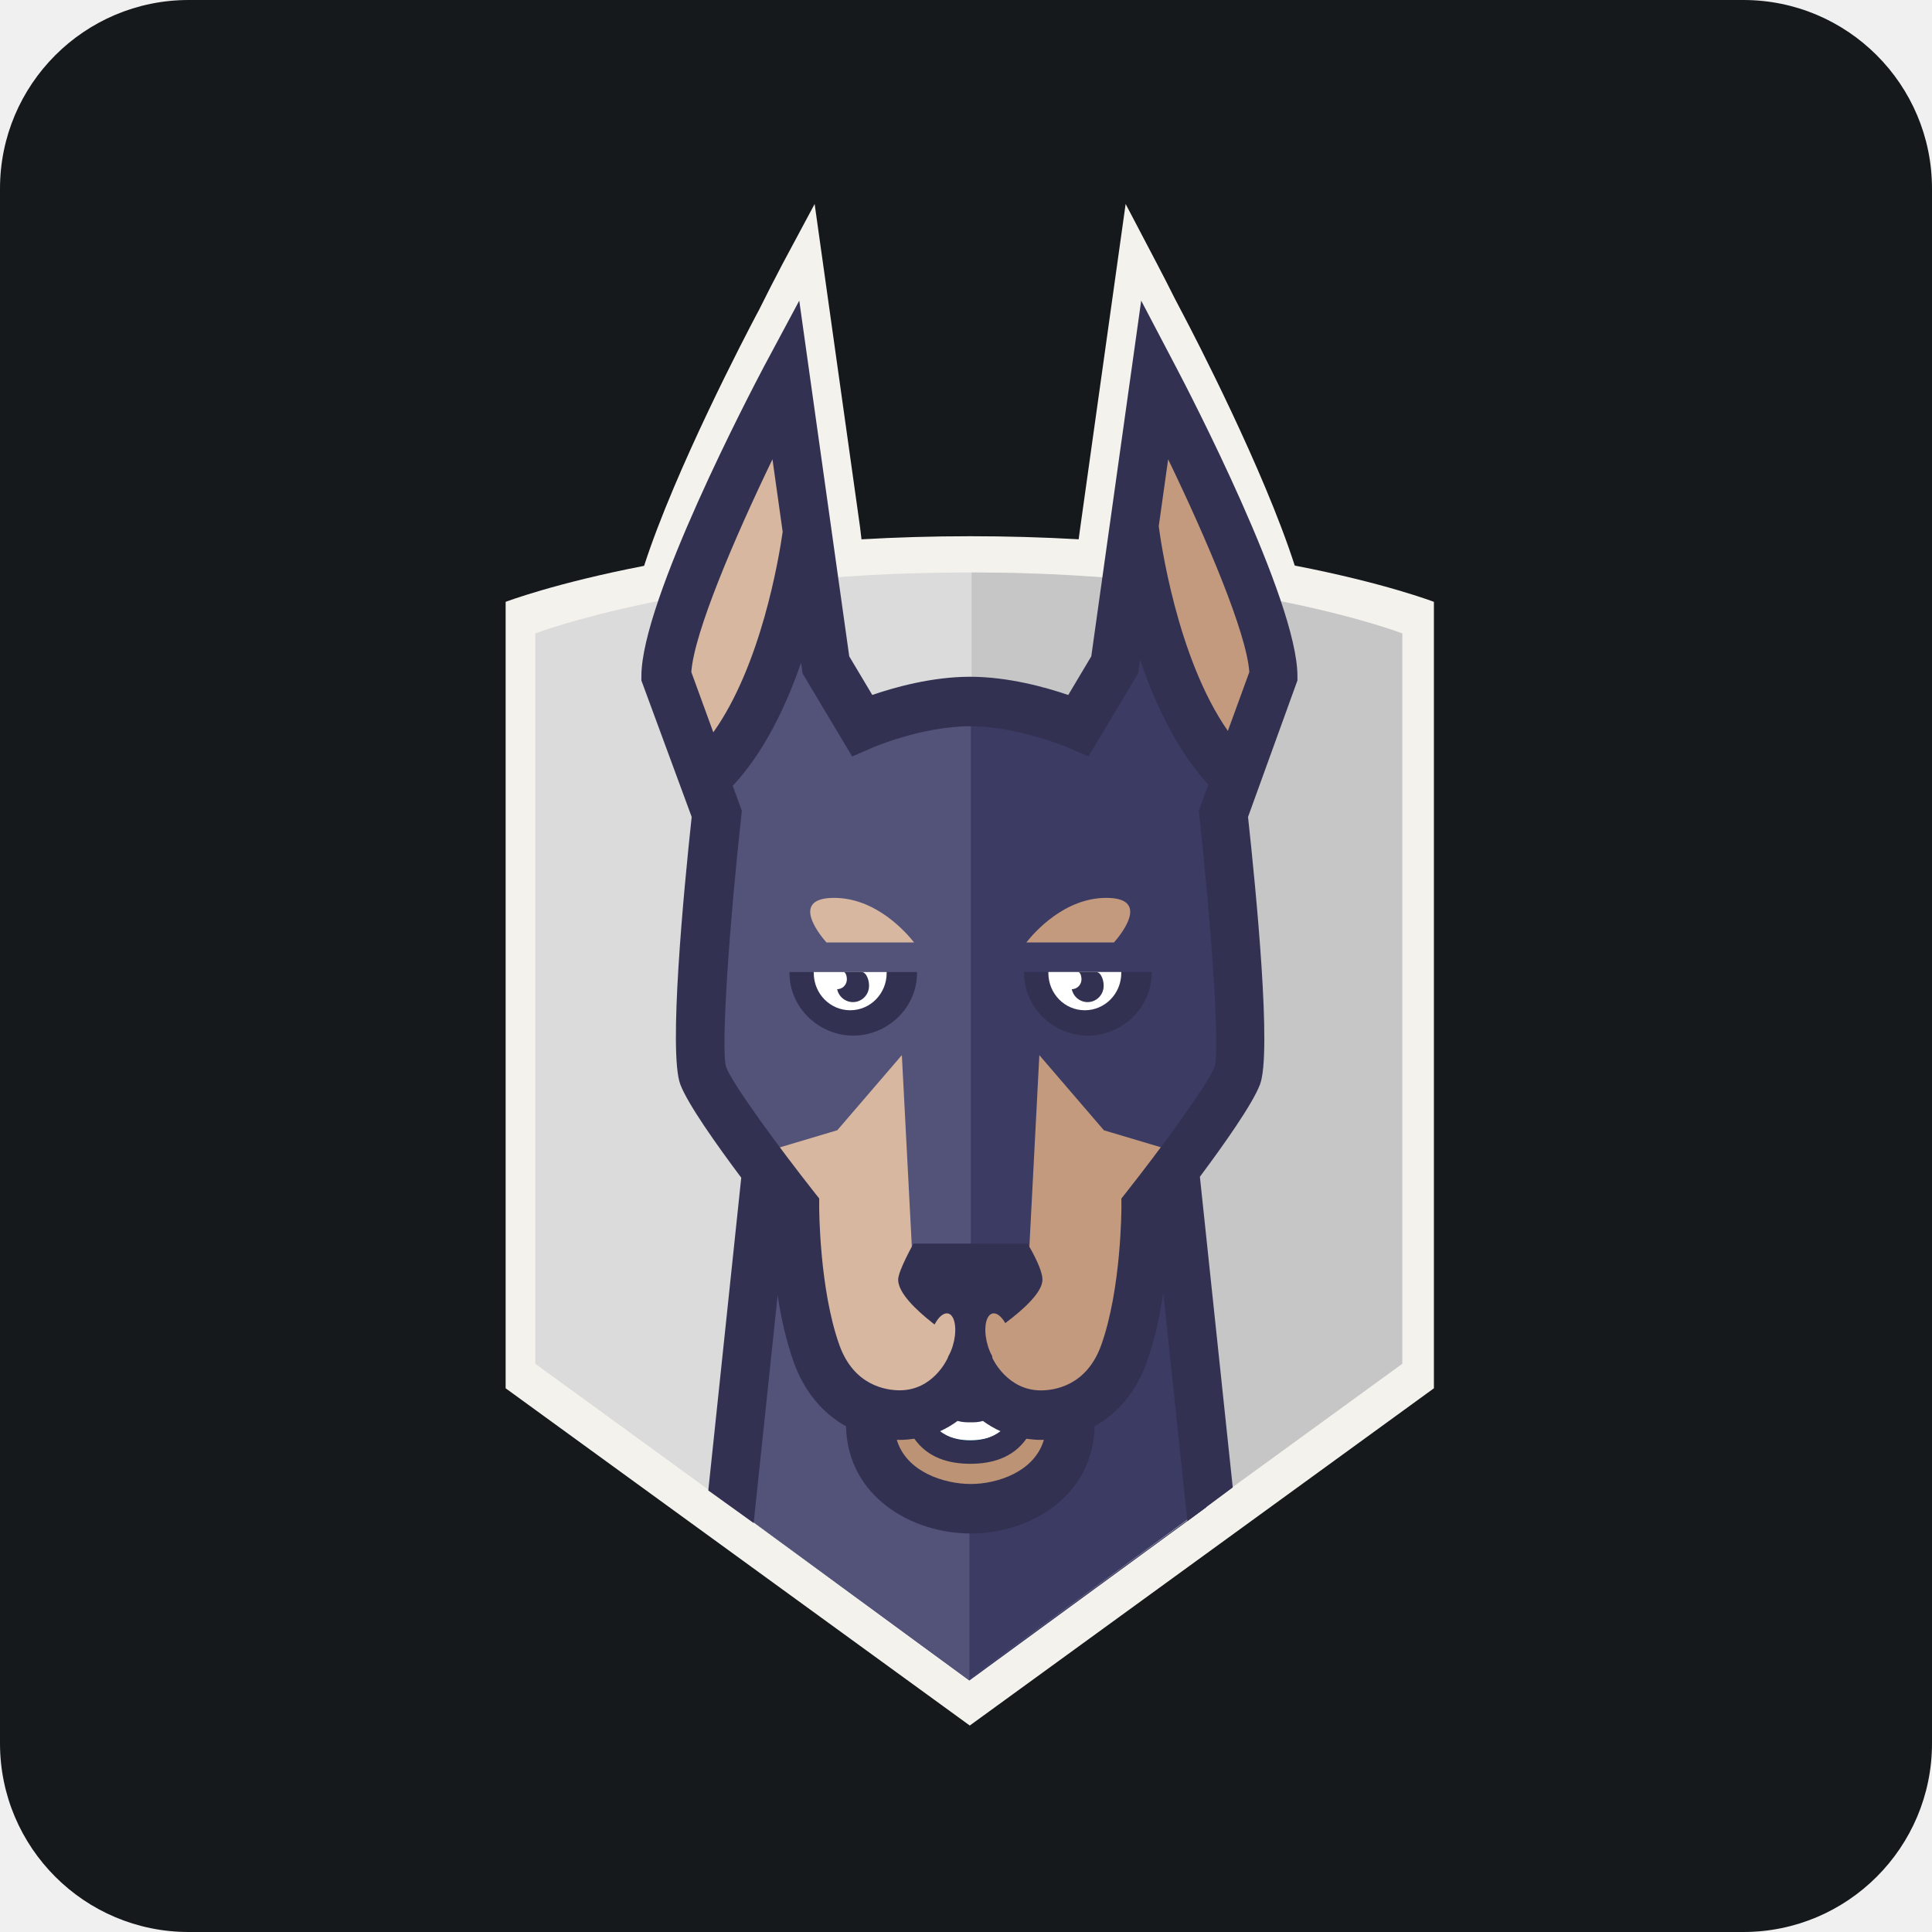
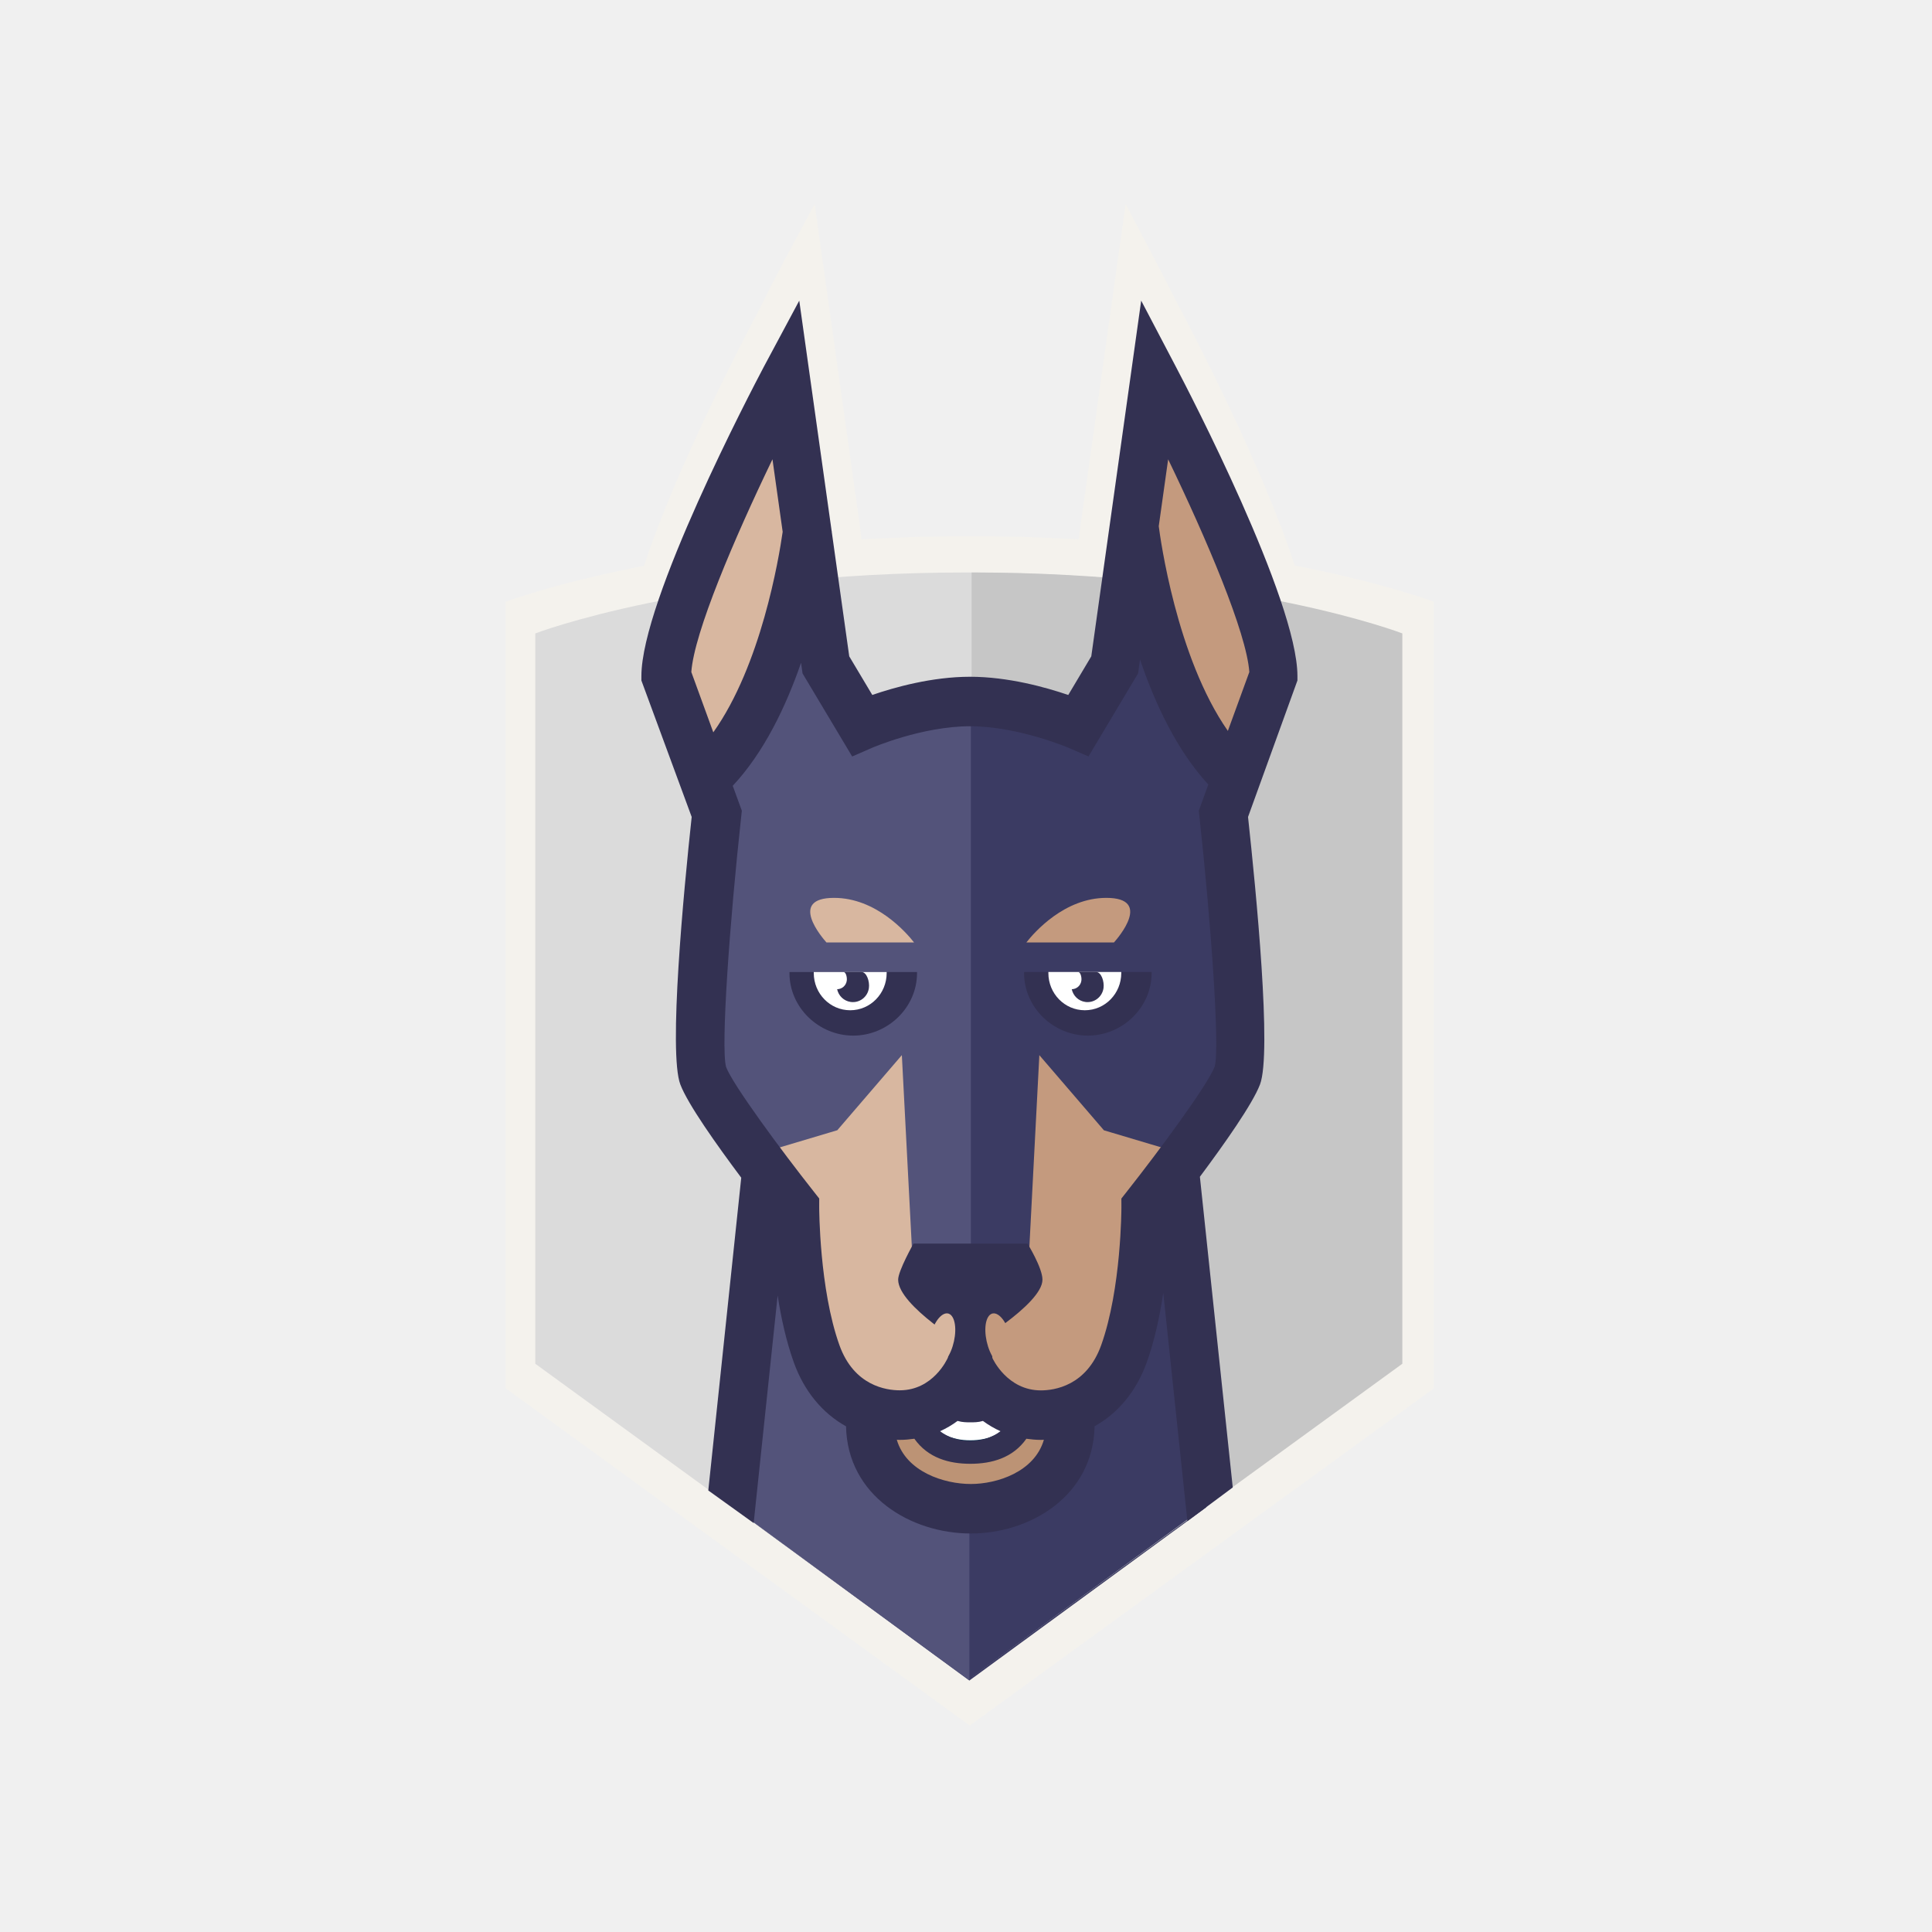
<svg xmlns="http://www.w3.org/2000/svg" width="256" height="256" viewBox="0 0 256 256" fill="none" id="snyk">
  <style>
  #snyk {
    rect {fill: #15191C}
    @media (prefers-color-scheme: light) {
      rect {fill: #F4F2ED}
    }
  }
</style>
  <rect width="256" height="256" rx="25" fill="15191C" />
-   <path d="M231 0H25C11.193 0 0 11.193 0 25V231C0 244.807 11.193 256 25 256H231C244.807 256 256 244.807 256 231V25C256 11.193 244.807 0 231 0Z" fill="#15191C" />
  <path d="M171.559 74.941C167.461 62.19 158.144 44.273 156.816 41.751L155.66 39.546C154.906 38.034 154.136 36.53 153.351 35.033L149.153 27.029L143.139 69.899L142.929 71.458C138.152 71.187 133.368 71.052 128.583 71.053C123.491 71.053 118.676 71.203 114.153 71.463L113.967 69.898L111.857 54.871C111.859 54.846 107.944 27.029 107.944 27.029L103.657 35.033C102.607 37.03 101.58 39.039 100.577 41.06L100.207 41.751C98.876 44.275 89.47 62.224 85.346 74.977C73.449 77.282 67 79.748 67 79.748V183.955L128.5 228.642L190 183.955V79.748C190 79.748 183.53 77.256 171.559 74.941Z" fill="#F4F2ED" />
  <path d="M154.961 155.846H128.452V110.315L101.554 154.515L97.372 199.902L128.038 222.37L128.452 222.674L159.814 199.74L154.961 155.846Z" fill="#3B3B63" />
  <path d="M127.997 222.207L70.93 180.706V83.93C70.93 83.93 92.031 75.856 128.075 75.856C164.12 75.856 185.067 83.93 185.067 83.93V180.706L127.998 222.208L127.997 222.207Z" fill="#DBDBDB" />
  <path d="M128.824 75.856L128.746 75.857V222.205H128.747L185.816 180.704V83.93C185.816 83.93 164.868 75.856 128.824 75.856Z" fill="#C6C6C6" />
  <path d="M159.657 199.647L154.814 155.846H128.303V222.572L159.657 199.647Z" fill="#3B3B63" />
  <path d="M97.372 199.902L128.452 222.674V110.315L101.554 154.515L97.372 199.902Z" fill="#53537A" />
  <path d="M141.828 186.964C141.828 194.474 134.95 198.196 128.641 198.196C122.331 198.196 115.314 194.474 115.314 186.964" fill="#BC9375" />
  <path d="M137.961 182.708C137.961 191.515 133.312 193.877 128.571 193.877C123.831 193.877 119.18 191.515 119.18 182.708" fill="#073251" />
  <path d="M128.571 190.848C123.505 190.848 121.042 187.057 121.042 179.266H123.457C123.457 188.388 126.91 188.388 128.571 188.388C130.231 188.388 133.684 188.388 133.684 179.266H136.099C136.099 187.057 133.635 190.848 128.571 190.848Z" fill="white" />
  <path d="M168.779 89.502C168.779 80.001 153.034 50.107 153.034 50.107L147.708 88.019L142.928 96.023L128.6 96.618L128.544 96.735V96.618L114.215 96.023L109.436 88.019L104.11 50.107C104.11 50.107 88.364 80.001 88.364 89.502L95.016 107.759C95.016 107.759 91.659 138.424 93.191 142.439C94.719 146.455 105.333 159.884 105.333 159.884C105.333 159.884 105.301 171.173 108.207 179.289C110.28 185.085 114.848 187.436 119.222 187.436C125.921 187.436 128.543 181.168 128.543 181.168C128.543 181.168 131.226 187.436 137.926 187.436C142.299 187.436 146.862 185.089 148.94 179.289C151.843 171.176 151.813 159.884 151.813 159.884C151.813 159.884 162.424 146.455 163.955 142.439C165.487 138.423 162.129 107.759 162.129 107.759L168.779 89.502Z" fill="#C49A7E" />
  <path d="M128.571 96.678L128.543 96.735V96.618L114.214 96.024L109.435 88.02L104.108 50.108C104.108 50.108 88.363 80.002 88.363 89.504L95.013 107.76C95.013 107.76 91.657 138.425 93.188 142.44C94.719 146.456 105.328 159.885 105.328 159.885C105.328 159.885 105.301 171.174 108.203 179.29C110.279 185.086 114.848 187.437 119.217 187.437C125.92 187.437 128.541 181.169 128.541 181.169C128.541 181.169 128.553 181.191 128.572 181.232V96.678H128.571Z" fill="#D8B7A0" />
  <path d="M162.273 109.555C161.052 106.951 162.787 100.789 162.787 100.789C152.844 90.395 150.358 68.722 150.358 68.722C148.501 75.551 144.466 95.687 144.466 95.687C144.466 95.687 137.046 92.868 128.604 92.855H128.541C128.077 92.857 127.62 92.87 127.164 92.884V177.85L127.794 178.791V178.326H128.184V178.791L128.188 178.326H128.957H129.351V178.791L136.224 168.556L137.718 139.815L146.275 149.77L157.299 153.054C157.299 153.054 161.424 150.055 161.424 150.067C163.175 147.566 163.756 145.436 164.179 144.331C165.71 140.309 162.273 109.556 162.273 109.556" fill="#3B3B63" />
  <path d="M128.648 92.854L128.619 92.853V92.854C120.173 92.868 112.752 95.685 112.752 95.685C112.752 95.685 108.716 75.55 106.861 68.72C106.861 68.72 104.376 90.394 94.431 100.787C94.431 100.787 96.166 106.95 94.946 109.554C94.946 109.554 91.508 140.309 93.04 144.324C93.462 145.431 94.047 147.559 95.796 150.06C95.796 150.049 99.923 153.048 99.923 153.048L110.945 149.763L119.5 139.81L120.998 168.551L127.867 178.786V178.321H128.261H128.647V92.854H128.648Z" fill="#53537A" />
  <path d="M148.574 128.792H135.695V128.931C135.695 133.513 139.584 137.224 144.146 137.224C148.709 137.224 152.597 133.512 152.597 128.931V128.792H148.574Z" fill="#333152" />
  <path d="M138.915 128.792V128.931C138.915 131.656 141.068 133.864 143.745 133.864C146.421 133.864 148.574 131.656 148.574 128.931V128.792H138.915Z" fill="white" />
  <path d="M145.235 128.792H142.972C142.95 128.792 142.931 128.803 142.911 128.808C143.192 128.868 143.347 129.516 143.287 129.948C143.245 130.258 143.093 130.542 142.859 130.749C142.625 130.957 142.325 131.072 142.013 131.076C142.197 131.939 142.887 132.631 143.803 132.763C144.974 132.931 146.056 132.114 146.223 130.922C146.342 130.044 145.927 128.792 145.235 128.792ZM117.486 128.792H104.608V128.931C104.608 133.513 108.498 137.224 113.059 137.224C117.622 137.224 121.511 133.512 121.511 128.931V128.792H117.486Z" fill="#333152" />
  <path d="M107.828 128.792V128.931C107.828 131.656 109.983 133.864 112.657 133.864C115.334 133.864 117.487 131.656 117.487 128.931V128.792H107.828Z" fill="white" />
  <path d="M114.148 128.792H111.883C111.863 128.792 111.842 128.803 111.824 128.808C112.104 128.868 112.259 129.516 112.2 129.948C112.108 130.607 111.56 131.065 110.924 131.076C111.11 131.939 111.8 132.631 112.715 132.763C113.886 132.931 114.97 132.114 115.134 130.922C115.255 130.044 114.84 128.792 114.148 128.792Z" fill="#333152" />
  <path d="M147.602 124.882C148.143 124.278 152.734 118.973 146.593 118.973C141.046 118.973 137.054 123.532 135.996 124.882H147.602Z" fill="#C49A7E" />
  <path d="M121.119 124.882C120.062 123.532 116.07 118.973 110.52 118.973C104.384 118.973 108.975 124.278 109.512 124.882H121.119Z" fill="#D8B7A0" />
  <path d="M101.646 128.744H125.132V126.494H101.646V128.744Z" fill="#53537A" />
  <path d="M162.698 96.848C155.869 87.07 153.727 71.174 153.541 69.722L154.786 60.861C159.857 71.37 165.178 83.843 165.542 89.048L162.698 96.848ZM160.954 141.33C160.022 143.77 153.581 152.49 149.303 157.904L148.589 158.812L148.593 159.97C148.593 160.075 148.589 170.763 145.913 178.243C143.978 183.649 139.681 184.234 137.925 184.234C133.48 184.234 131.561 180.083 131.494 179.934L131.24 176.046H125.836L125.592 179.911C125.515 180.087 123.643 184.223 119.221 184.223C117.461 184.223 113.164 183.645 111.228 178.239C108.561 170.785 108.548 160.075 108.548 159.966L108.552 158.808L107.838 157.904C103.563 152.494 97.122 143.774 96.213 141.393C95.486 138.817 96.686 122.16 98.214 108.202L98.298 107.428L97.092 104.122C101.234 99.7 104.141 93.614 106.145 87.82L106.34 89.23L112.918 100.24L115.489 99.116C115.553 99.088 122.144 96.232 128.544 96.232C134.903 96.232 141.603 99.09 141.665 99.119L144.232 100.232L150.802 89.228L151.059 87.39C153.044 93.241 155.947 99.436 160.108 103.956L158.846 107.425L158.93 108.199C160.457 122.16 161.657 138.817 160.954 141.33ZM124.563 189.644C125.383 189.273 126.161 188.816 126.884 188.28C127.51 188.466 128.11 188.466 128.571 188.466C129.029 188.466 129.623 188.471 130.244 188.283C130.969 188.817 131.748 189.273 132.568 189.644C131.489 190.465 130.161 190.927 128.574 190.927C126.977 190.927 125.643 190.469 124.563 189.644ZM128.641 196.637C125.106 196.637 120.081 195.032 118.831 190.777C118.958 190.781 119.084 190.792 119.215 190.792C119.898 190.792 120.538 190.728 121.157 190.639C122.95 193.181 125.742 193.96 128.572 193.96C131.405 193.96 134.204 193.188 136 190.642C136.615 190.727 137.247 190.792 137.925 190.792C138.058 190.792 138.186 190.781 138.319 190.778C137.081 195.031 132.122 196.637 128.641 196.637ZM91.603 89.047C91.968 83.841 97.284 71.37 102.356 60.859L103.708 70.469C103.193 74.062 100.837 88.154 94.516 97.037L91.603 89.047ZM171.917 89.581C171.917 79.545 157.479 51.771 155.83 48.636L151.214 39.836L144.601 86.969L141.55 92.088C138.603 91.081 133.589 89.674 128.54 89.674C123.496 89.674 118.516 91.076 115.582 92.085L112.529 86.968L110.208 70.446C110.211 70.419 110.215 70.382 110.215 70.365L110.197 70.363L105.906 39.836L101.193 48.637C99.541 51.77 84.988 79.545 84.988 89.581V90.17L91.652 108.248C90.586 118.105 88.552 139.517 90.15 143.702C91.145 146.319 94.978 151.722 98.219 156.051L93.853 197.494L99.864 201.813L103.041 171.666C103.497 174.598 104.171 177.694 105.171 180.491C106.55 184.345 108.986 187.263 112.104 188.994C112.29 198.221 120.709 203.196 128.641 203.196C136.507 203.196 144.857 198.217 145.039 188.987C148.151 187.259 150.584 184.341 151.961 180.491C153.002 177.583 153.685 174.343 154.14 171.31L157.335 201.565L163.346 197.092L158.992 155.927C162.207 151.616 165.968 146.292 166.954 143.704C168.551 139.521 166.435 118.105 165.371 108.25L171.916 90.169V89.581H171.917Z" fill="#333152" />
  <path d="M136.15 164.784H121.042C121.042 164.784 119.01 168.391 119.01 169.561C119.01 173.036 128.309 178.57 128.309 178.57C128.309 178.57 138.131 172.872 138.131 169.561C138.131 167.982 136.15 164.784 136.15 164.784Z" fill="#333152" />
  <path d="M133.237 175.379C132.395 173.857 131.307 173.579 130.808 174.752C130.31 175.927 130.595 178.112 131.438 179.63C132.281 181.153 133.369 181.43 133.865 180.256C134.365 179.083 134.081 176.897 133.237 175.379Z" fill="#C49A7E" />
  <path d="M123.904 175.379C123.06 176.897 122.779 179.083 123.276 180.256C123.773 181.431 124.859 181.152 125.706 179.63C126.548 178.112 126.83 175.927 126.332 174.752C125.835 173.579 124.748 173.857 123.904 175.379Z" fill="#D8B7A0" />
</svg>
